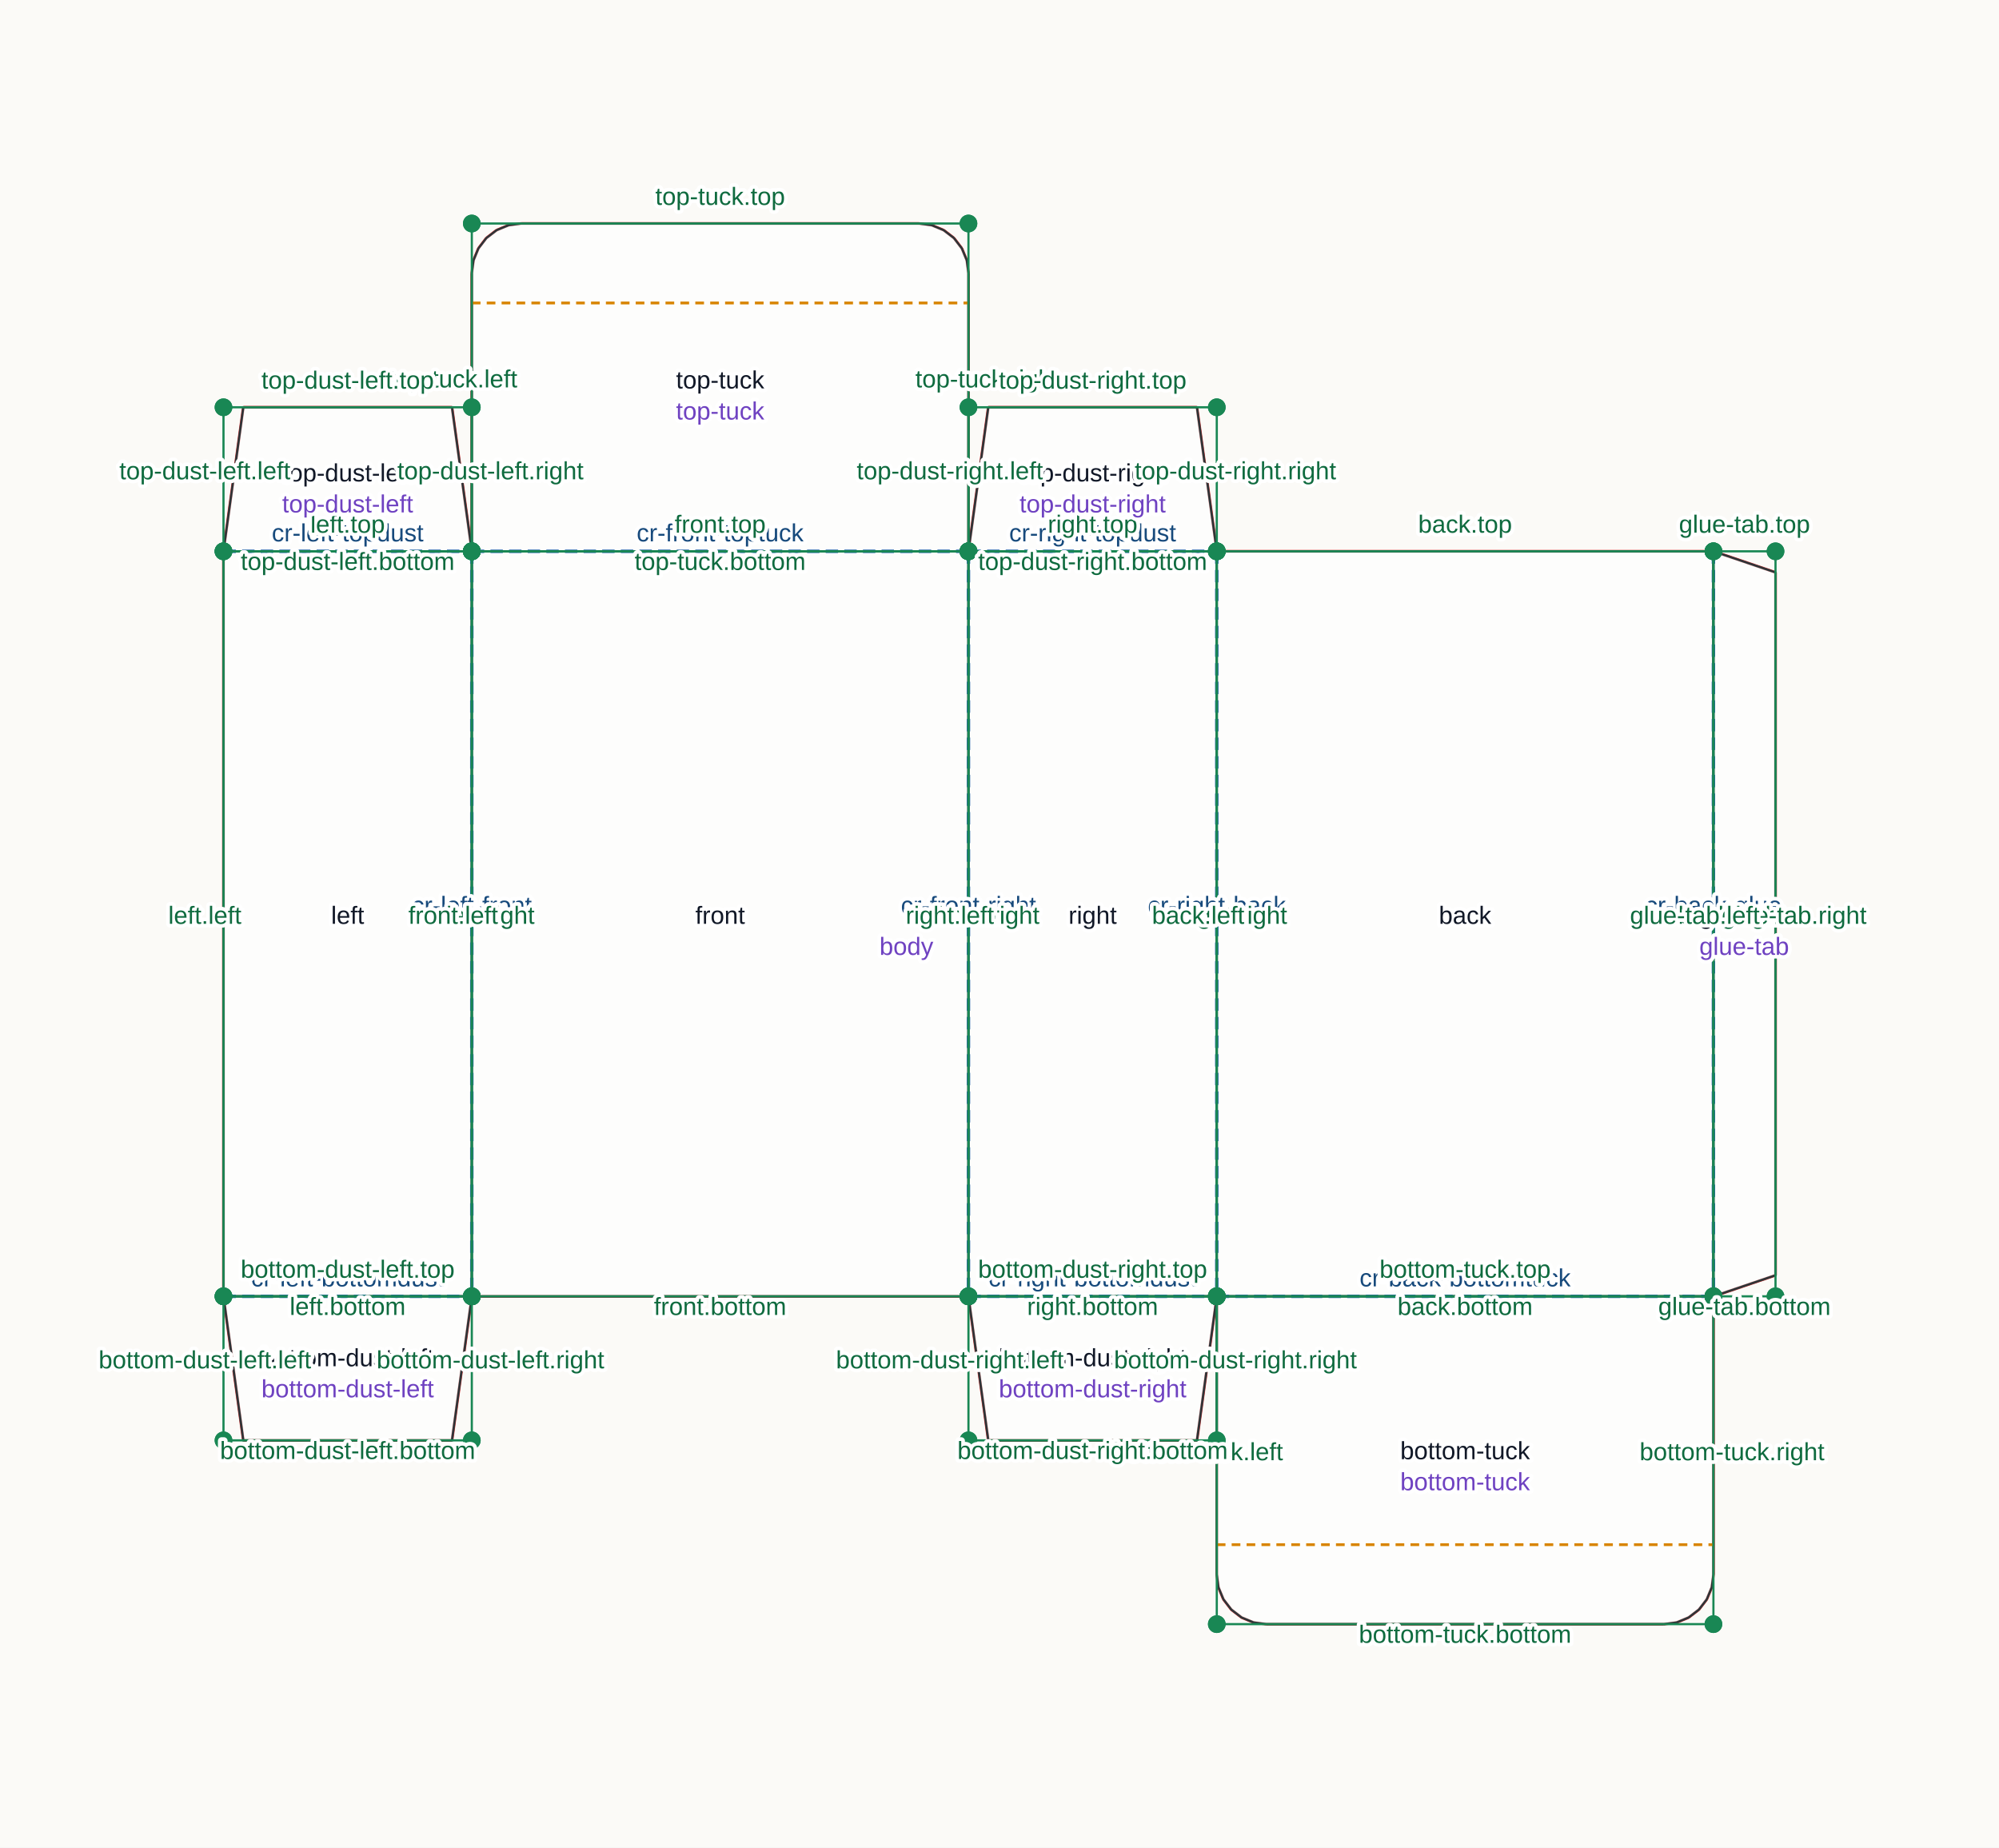
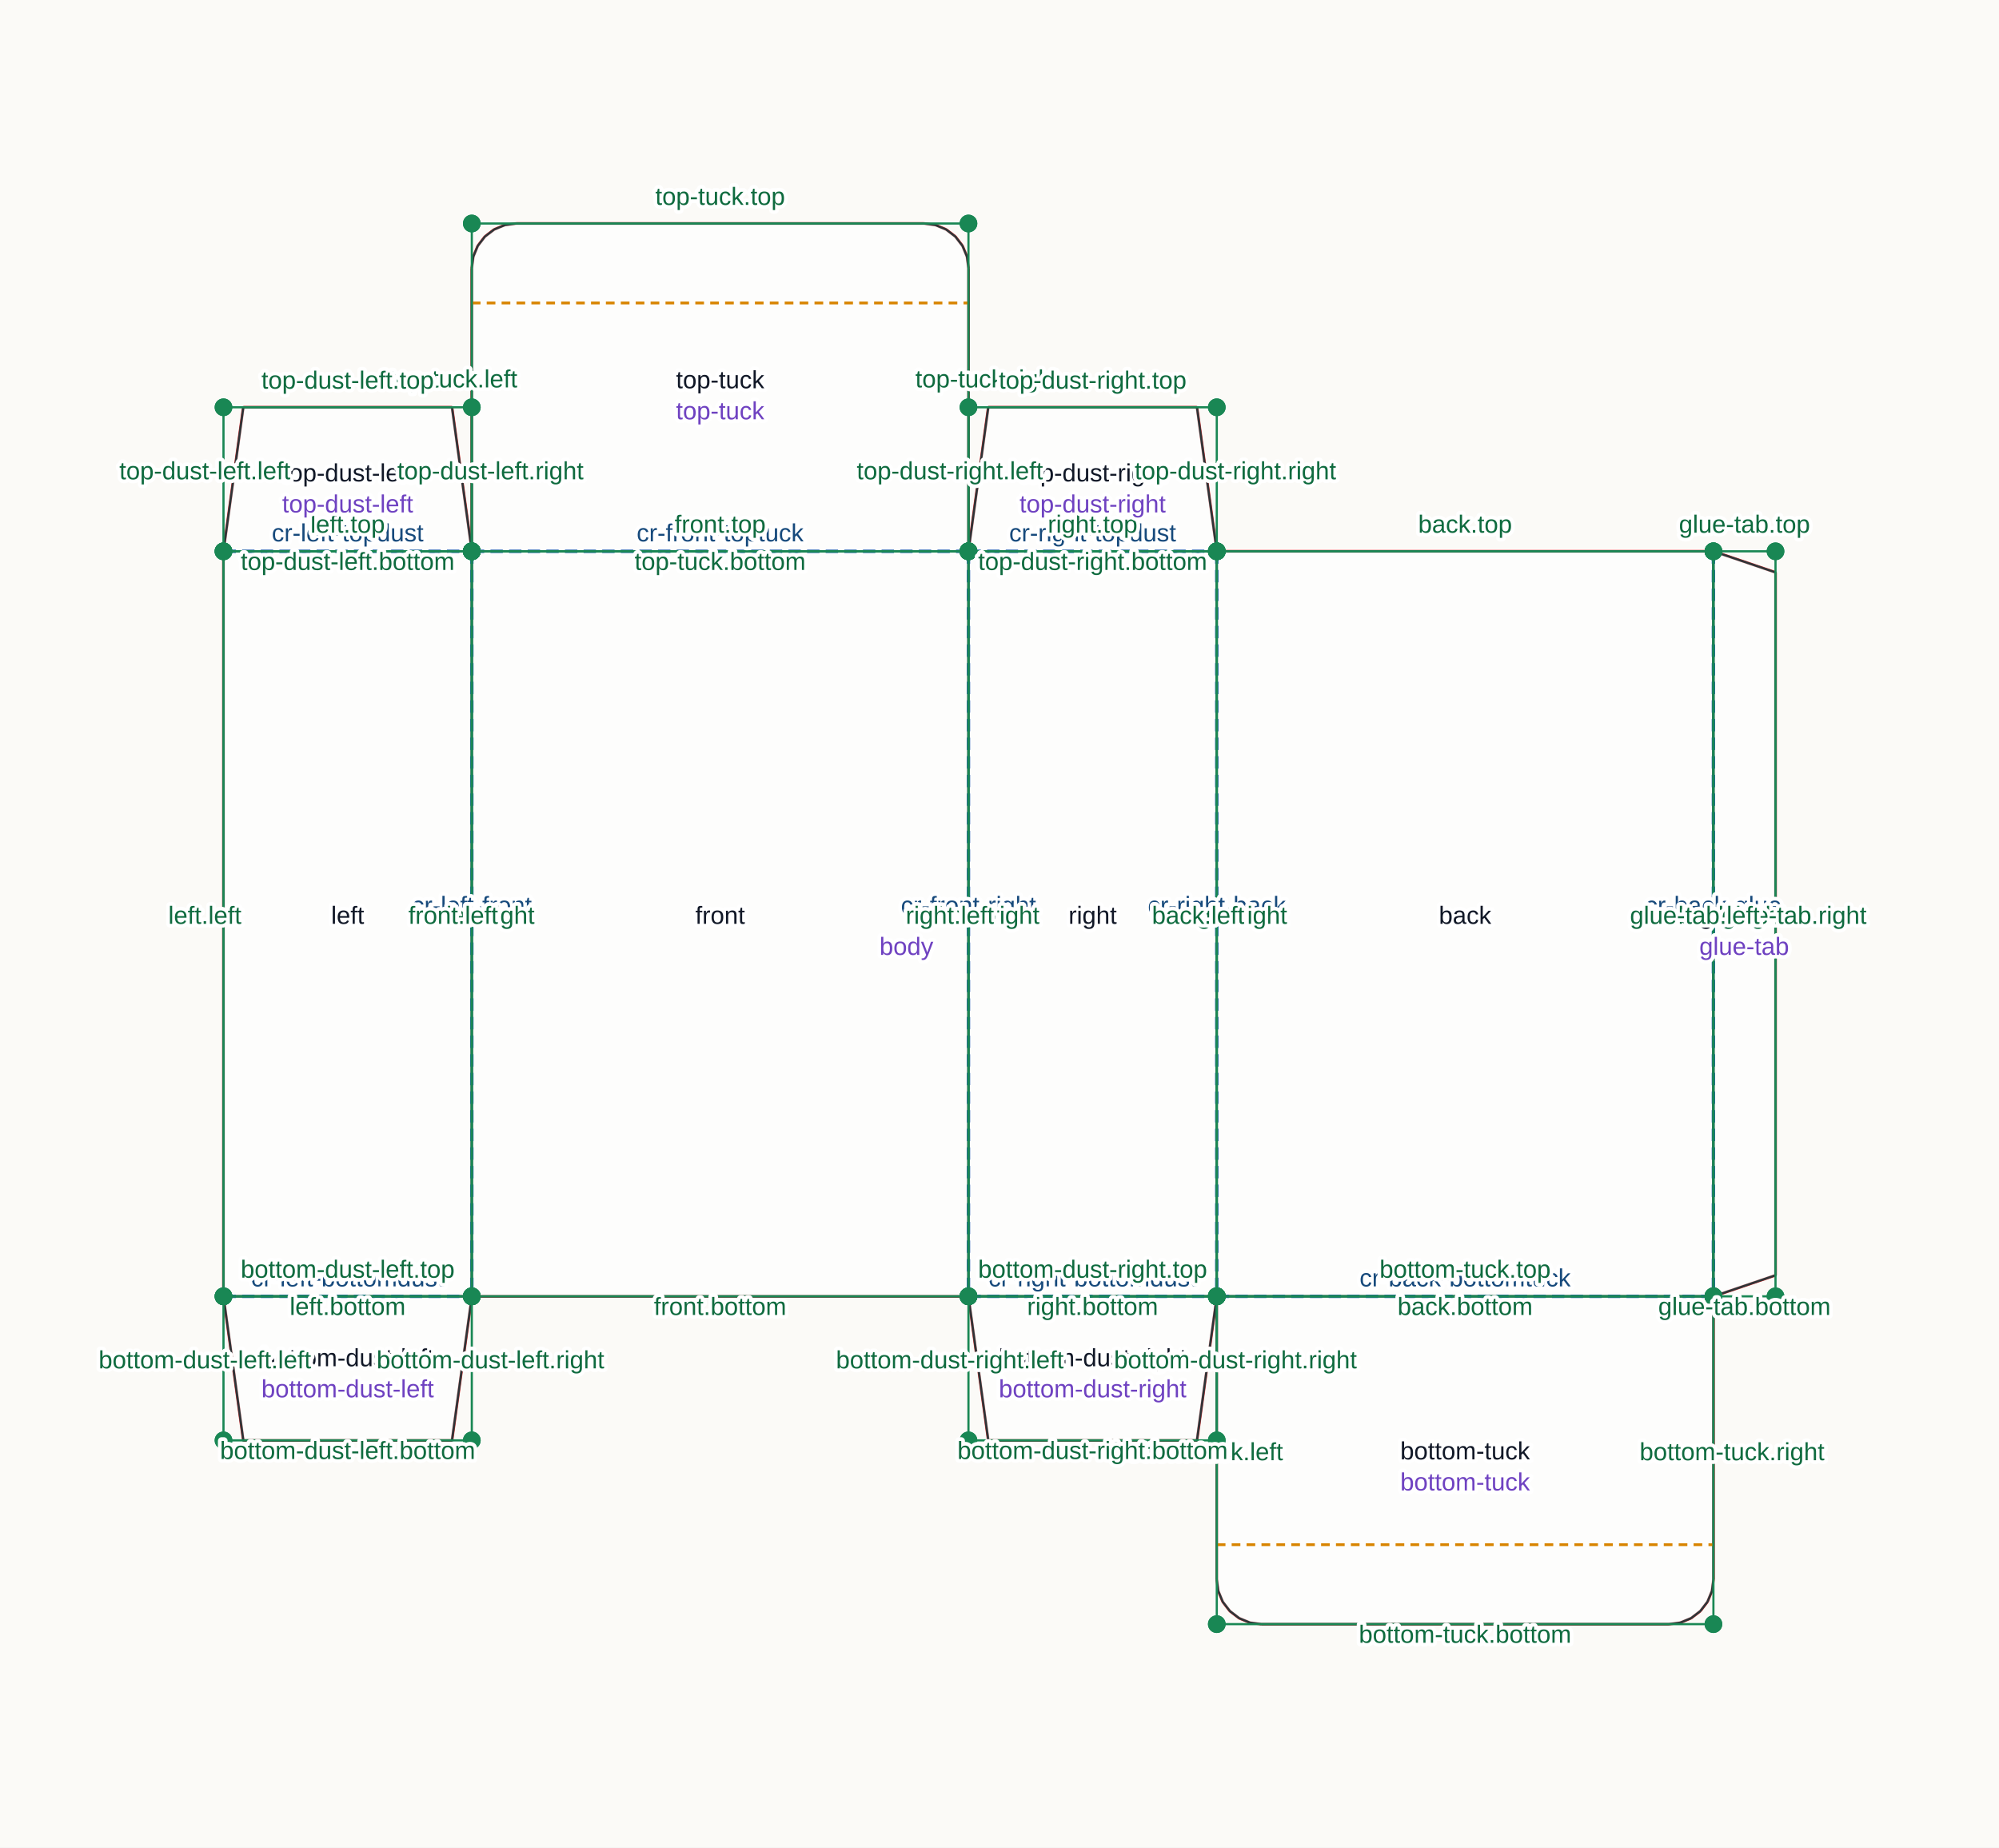
<svg xmlns="http://www.w3.org/2000/svg" width="322mm" height="297.6mm" viewBox="0 0 322 297.6">
  <rect x="0" y="0" width="322" height="297.6" fill="#fbfaf7" />
  <g transform="translate(36 36)">
    <g id="cut-paths" stroke="#d12f2f" stroke-width="0.45" fill="none">
      <polyline points="0,172.8 0,52.8" />
      <polyline points="120,172.8 40,172.8" />
      <polyline points="160,52.8 240,52.8" />
      <polyline points="240,52.8 250,56.2" />
      <polyline points="250,56.2 250,169.4" />
      <polyline points="250,169.4 240,172.8" />
-       <polyline points="40,52.8 40,8" />
-       <polyline points="40,8 40.273,5.929" />
-       <polyline points="40.273,5.929 41.072,4" />
-       <polyline points="41.072,4 42.343,2.343" />
-       <polyline points="42.343,2.343 44,1.072" />
-       <polyline points="44,1.072 45.929,0.273" />
-       <polyline points="45.929,0.273 48,0" />
-       <polyline points="48,0 112,0" />
-       <polyline points="112,0 114.071,0.273" />
-       <polyline points="114.071,0.273 116,1.072" />
-       <polyline points="116,1.072 117.657,2.343" />
-       <polyline points="117.657,2.343 118.928,4" />
-       <polyline points="118.928,4 119.727,5.929" />
-       <polyline points="119.727,5.929 120,8" />
-       <polyline points="120,8 120,52.8" />
+       <polyline points="40,52.8 40,7.2" />
+       <polyline points="40,7.2 40.245,5.337" />
+       <polyline points="40.245,5.337 40.965,3.6" />
+       <polyline points="40.965,3.6 42.109,2.109" />
+       <polyline points="42.109,2.109 43.6,0.965" />
+       <polyline points="43.6,0.965 45.337,0.245" />
+       <polyline points="45.337,0.245 47.2,0" />
+       <polyline points="47.2,0 112.8,0" />
+       <polyline points="112.8,0 114.663,0.245" />
+       <polyline points="114.663,0.245 116.4,0.965" />
+       <polyline points="116.4,0.965 117.891,2.109" />
+       <polyline points="117.891,2.109 119.035,3.6" />
+       <polyline points="119.035,3.6 119.755,5.337" />
+       <polyline points="119.755,5.337 120,7.2" />
+       <polyline points="120,7.2 120,52.8" />
      <polyline points="0,52.8 3.2,29.6" />
      <polyline points="3.2,29.6 36.8,29.6" />
      <polyline points="36.8,29.6 40,52.8" />
      <polyline points="120,52.8 123.2,29.6" />
      <polyline points="123.2,29.6 156.8,29.6" />
      <polyline points="156.8,29.6 160,52.8" />
-       <polyline points="160,172.8 160,217.6" />
-       <polyline points="160,217.6 160.273,219.671" />
-       <polyline points="160.273,219.671 161.072,221.6" />
-       <polyline points="161.072,221.6 162.343,223.257" />
-       <polyline points="162.343,223.257 164,224.528" />
-       <polyline points="164,224.528 165.929,225.327" />
-       <polyline points="165.929,225.327 168,225.6" />
-       <polyline points="168,225.6 232,225.6" />
-       <polyline points="232,225.6 234.071,225.327" />
-       <polyline points="234.071,225.327 236,224.528" />
-       <polyline points="236,224.528 237.657,223.257" />
-       <polyline points="237.657,223.257 238.928,221.6" />
-       <polyline points="238.928,221.6 239.727,219.671" />
-       <polyline points="239.727,219.671 240,217.6" />
-       <polyline points="240,217.6 240,172.8" />
+       <polyline points="160,172.8 160,218.4" />
+       <polyline points="160,218.4 160.245,220.263" />
+       <polyline points="160.245,220.263 160.965,222" />
+       <polyline points="160.965,222 162.109,223.491" />
+       <polyline points="162.109,223.491 163.6,224.635" />
+       <polyline points="163.6,224.635 165.337,225.355" />
+       <polyline points="165.337,225.355 167.2,225.6" />
+       <polyline points="167.2,225.6 232.8,225.6" />
+       <polyline points="232.8,225.6 234.663,225.355" />
+       <polyline points="234.663,225.355 236.4,224.635" />
+       <polyline points="236.4,224.635 237.891,223.491" />
+       <polyline points="237.891,223.491 239.035,222" />
+       <polyline points="239.035,222 239.755,220.263" />
+       <polyline points="239.755,220.263 240,218.4" />
+       <polyline points="240,218.4 240,172.8" />
      <polyline points="0,172.8 3.2,196" />
      <polyline points="3.2,196 36.8,196" />
      <polyline points="36.8,196 40,172.8" />
      <polyline points="120,172.8 123.2,196" />
      <polyline points="123.2,196 156.8,196" />
      <polyline points="156.8,196 160,172.8" />
    </g>
    <g id="face-outlines" fill="rgba(255,255,255,0.6)" stroke="#2f3437" stroke-width="0.35">
      <polygon points="0,52.8 40,52.8 40,172.8 0,172.8" />
      <polygon points="40,52.8 120,52.8 120,172.8 40,172.8" />
      <polygon points="120,52.8 160,52.8 160,172.8 120,172.8" />
      <polygon points="160,52.8 240,52.8 240,172.8 160,172.8" />
      <polygon points="240,52.8 250,56.2 250,169.4 240,172.8" />
-       <polygon points="40,52.8 40,8 40.273,5.929 41.072,4 42.343,2.343 44,1.072 45.929,0.273 48,0 112,0 114.071,0.273 116,1.072 117.657,2.343 118.928,4 119.727,5.929 120,8 120,52.8" />
+       <polygon points="40,52.8 40,7.2 40.245,5.337 40.965,3.6 42.109,2.109 43.6,0.965 45.337,0.245 47.2,0 112.8,0 114.663,0.245 116.4,0.965 117.891,2.109 119.035,3.6 119.755,5.337 120,7.2 120,52.8" />
      <polygon points="0,52.8 3.2,29.6 36.8,29.6 40,52.8" />
      <polygon points="120,52.8 123.2,29.6 156.8,29.6 160,52.8" />
-       <polygon points="160,172.8 160,217.6 160.273,219.671 161.072,221.6 162.343,223.257 164,224.528 165.929,225.327 168,225.6 232,225.6 234.071,225.327 236,224.528 237.657,223.257 238.928,221.6 239.727,219.671 240,217.6 240,172.8" />
+       <polygon points="160,172.8 160,218.4 160.245,220.263 160.965,222 162.109,223.491 163.6,224.635 165.337,225.355 167.2,225.6 232.8,225.6 234.663,225.355 236.4,224.635 237.891,223.491 239.035,222 239.755,220.263 240,218.4 240,172.8" />
      <polygon points="0,172.8 3.2,196 36.8,196 40,172.8" />
      <polygon points="120,172.8 123.2,196 156.8,196 160,172.8" />
    </g>
    <g id="structural-creases" stroke="#2364aa" stroke-width="0.55" stroke-dasharray="2 1">
      <line x1="40" y1="52.8" x2="40" y2="172.8" />
      <line x1="120" y1="52.8" x2="120" y2="172.8" />
      <line x1="160" y1="52.8" x2="160" y2="172.8" />
      <line x1="240" y1="52.8" x2="240" y2="172.8" />
      <line x1="40" y1="52.8" x2="120" y2="52.8" />
      <line x1="0" y1="52.8" x2="40" y2="52.8" />
      <line x1="120" y1="52.8" x2="160" y2="52.8" />
      <line x1="160" y1="172.8" x2="240" y2="172.8" />
      <line x1="0" y1="172.8" x2="40" y2="172.8" />
      <line x1="120" y1="172.8" x2="160" y2="172.8" />
    </g>
    <g id="internal-score-lines" stroke="#d88400" stroke-width="0.45" stroke-dasharray="1.4 1">
      <line x1="40" y1="12.8" x2="120" y2="12.8" />
      <line x1="160" y1="212.8" x2="240" y2="212.8" />
    </g>
    <g id="anchors" stroke="#198754" fill="#198754" stroke-width="0.35">
      <line x1="0" y1="52.8" x2="40" y2="52.8" />
      <circle cx="0" cy="52.8" r="1.25" />
      <circle cx="40" cy="52.8" r="1.25" />
      <line x1="40" y1="52.8" x2="40" y2="172.8" />
      <circle cx="40" cy="52.8" r="1.25" />
      <circle cx="40" cy="172.8" r="1.25" />
      <line x1="0" y1="172.8" x2="40" y2="172.8" />
      <circle cx="0" cy="172.8" r="1.25" />
      <circle cx="40" cy="172.8" r="1.25" />
      <line x1="0" y1="52.8" x2="0" y2="172.8" />
      <circle cx="0" cy="52.8" r="1.25" />
      <circle cx="0" cy="172.8" r="1.25" />
      <line x1="40" y1="52.8" x2="120" y2="52.8" />
      <circle cx="40" cy="52.8" r="1.25" />
      <circle cx="120" cy="52.8" r="1.25" />
      <line x1="120" y1="52.8" x2="120" y2="172.8" />
      <circle cx="120" cy="52.8" r="1.25" />
      <circle cx="120" cy="172.8" r="1.25" />
      <line x1="40" y1="172.8" x2="120" y2="172.8" />
      <circle cx="40" cy="172.8" r="1.25" />
      <circle cx="120" cy="172.8" r="1.25" />
      <line x1="40" y1="52.8" x2="40" y2="172.8" />
      <circle cx="40" cy="52.8" r="1.25" />
      <circle cx="40" cy="172.8" r="1.25" />
      <line x1="120" y1="52.8" x2="160" y2="52.8" />
      <circle cx="120" cy="52.8" r="1.25" />
      <circle cx="160" cy="52.8" r="1.25" />
      <line x1="160" y1="52.8" x2="160" y2="172.8" />
      <circle cx="160" cy="52.8" r="1.25" />
      <circle cx="160" cy="172.8" r="1.25" />
      <line x1="120" y1="172.8" x2="160" y2="172.8" />
      <circle cx="120" cy="172.8" r="1.25" />
      <circle cx="160" cy="172.8" r="1.25" />
      <line x1="120" y1="52.8" x2="120" y2="172.8" />
      <circle cx="120" cy="52.8" r="1.25" />
      <circle cx="120" cy="172.8" r="1.25" />
      <line x1="160" y1="52.8" x2="240" y2="52.8" />
      <circle cx="160" cy="52.8" r="1.25" />
      <circle cx="240" cy="52.8" r="1.25" />
      <line x1="240" y1="52.8" x2="240" y2="172.8" />
      <circle cx="240" cy="52.8" r="1.25" />
      <circle cx="240" cy="172.8" r="1.25" />
      <line x1="160" y1="172.8" x2="240" y2="172.8" />
      <circle cx="160" cy="172.8" r="1.25" />
      <circle cx="240" cy="172.8" r="1.25" />
      <line x1="160" y1="52.8" x2="160" y2="172.8" />
      <circle cx="160" cy="52.8" r="1.25" />
      <circle cx="160" cy="172.8" r="1.25" />
      <line x1="240" y1="52.8" x2="250" y2="52.8" />
      <circle cx="240" cy="52.8" r="1.25" />
      <circle cx="250" cy="52.8" r="1.25" />
      <line x1="250" y1="52.8" x2="250" y2="172.8" />
      <circle cx="250" cy="52.8" r="1.25" />
      <circle cx="250" cy="172.8" r="1.25" />
      <line x1="240" y1="172.8" x2="250" y2="172.8" />
      <circle cx="240" cy="172.8" r="1.25" />
      <circle cx="250" cy="172.8" r="1.25" />
      <line x1="240" y1="52.8" x2="240" y2="172.8" />
      <circle cx="240" cy="52.8" r="1.25" />
      <circle cx="240" cy="172.8" r="1.25" />
      <line x1="40" y1="0" x2="120" y2="0" />
      <circle cx="40" cy="0" r="1.25" />
      <circle cx="120" cy="0" r="1.25" />
      <line x1="120" y1="0" x2="120" y2="52.8" />
      <circle cx="120" cy="0" r="1.25" />
      <circle cx="120" cy="52.8" r="1.25" />
      <line x1="40" y1="52.8" x2="120" y2="52.8" />
      <circle cx="40" cy="52.8" r="1.25" />
      <circle cx="120" cy="52.8" r="1.25" />
      <line x1="40" y1="0" x2="40" y2="52.8" />
      <circle cx="40" cy="0" r="1.25" />
      <circle cx="40" cy="52.8" r="1.25" />
      <line x1="0" y1="29.6" x2="40" y2="29.6" />
      <circle cx="0" cy="29.6" r="1.25" />
      <circle cx="40" cy="29.6" r="1.25" />
      <line x1="40" y1="29.6" x2="40" y2="52.8" />
      <circle cx="40" cy="29.6" r="1.25" />
      <circle cx="40" cy="52.8" r="1.25" />
      <line x1="0" y1="52.8" x2="40" y2="52.8" />
      <circle cx="0" cy="52.8" r="1.25" />
      <circle cx="40" cy="52.8" r="1.25" />
      <line x1="0" y1="29.6" x2="0" y2="52.8" />
      <circle cx="0" cy="29.6" r="1.25" />
      <circle cx="0" cy="52.8" r="1.25" />
      <line x1="120" y1="29.6" x2="160" y2="29.6" />
      <circle cx="120" cy="29.6" r="1.25" />
      <circle cx="160" cy="29.6" r="1.25" />
      <line x1="160" y1="29.6" x2="160" y2="52.8" />
      <circle cx="160" cy="29.6" r="1.25" />
      <circle cx="160" cy="52.8" r="1.25" />
      <line x1="120" y1="52.8" x2="160" y2="52.8" />
      <circle cx="120" cy="52.8" r="1.25" />
      <circle cx="160" cy="52.8" r="1.25" />
      <line x1="120" y1="29.6" x2="120" y2="52.8" />
      <circle cx="120" cy="29.6" r="1.25" />
      <circle cx="120" cy="52.8" r="1.25" />
      <line x1="160" y1="172.8" x2="240" y2="172.8" />
      <circle cx="160" cy="172.8" r="1.25" />
      <circle cx="240" cy="172.8" r="1.25" />
      <line x1="240" y1="172.8" x2="240" y2="225.6" />
      <circle cx="240" cy="172.8" r="1.25" />
      <circle cx="240" cy="225.6" r="1.25" />
      <line x1="160" y1="225.6" x2="240" y2="225.6" />
      <circle cx="160" cy="225.6" r="1.25" />
      <circle cx="240" cy="225.6" r="1.25" />
      <line x1="160" y1="172.8" x2="160" y2="225.6" />
      <circle cx="160" cy="172.8" r="1.25" />
      <circle cx="160" cy="225.6" r="1.25" />
      <line x1="0" y1="172.8" x2="40" y2="172.8" />
      <circle cx="0" cy="172.8" r="1.25" />
      <circle cx="40" cy="172.8" r="1.25" />
      <line x1="40" y1="172.8" x2="40" y2="196" />
      <circle cx="40" cy="172.8" r="1.25" />
      <circle cx="40" cy="196" r="1.25" />
      <line x1="0" y1="196" x2="40" y2="196" />
      <circle cx="0" cy="196" r="1.25" />
      <circle cx="40" cy="196" r="1.25" />
      <line x1="0" y1="172.8" x2="0" y2="196" />
      <circle cx="0" cy="172.8" r="1.25" />
      <circle cx="0" cy="196" r="1.25" />
      <line x1="120" y1="172.8" x2="160" y2="172.8" />
      <circle cx="120" cy="172.8" r="1.25" />
      <circle cx="160" cy="172.8" r="1.25" />
      <line x1="160" y1="172.8" x2="160" y2="196" />
      <circle cx="160" cy="172.8" r="1.25" />
      <circle cx="160" cy="196" r="1.25" />
      <line x1="120" y1="196" x2="160" y2="196" />
      <circle cx="120" cy="196" r="1.25" />
      <circle cx="160" cy="196" r="1.25" />
      <line x1="120" y1="172.8" x2="120" y2="196" />
      <circle cx="120" cy="172.8" r="1.25" />
      <circle cx="120" cy="196" r="1.25" />
    </g>
    <g id="face-labels" fill="#111827" style="font-family:Arial, sans-serif;font-size:4px;paint-order:stroke;stroke:#fff;stroke-width:1.2px;stroke-linejoin:round;">
      <text x="20" y="112.8" text-anchor="middle">left</text>
      <text x="80" y="112.8" text-anchor="middle">front</text>
      <text x="140" y="112.8" text-anchor="middle">right</text>
      <text x="200" y="112.8" text-anchor="middle">back</text>
      <text x="244.951" y="112.8" text-anchor="middle">glue-tab</text>
-       <text x="80" y="26.568" text-anchor="middle">top-tuck</text>
+       <text x="80" y="26.537" text-anchor="middle">top-tuck</text>
      <text x="20" y="41.536" text-anchor="middle">top-dust-left</text>
      <text x="140" y="41.536" text-anchor="middle">top-dust-right</text>
-       <text x="200" y="199.032" text-anchor="middle">bottom-tuck</text>
+       <text x="200" y="199.063" text-anchor="middle">bottom-tuck</text>
      <text x="20" y="184.064" text-anchor="middle">bottom-dust-left</text>
      <text x="140" y="184.064" text-anchor="middle">bottom-dust-right</text>
    </g>
    <g id="crease-labels" fill="#174a7c" style="font-family:Arial, sans-serif;font-size:4px;paint-order:stroke;stroke:#fff;stroke-width:1.2px;stroke-linejoin:round;">
      <text x="40" y="111.2" text-anchor="middle">cr-left-front</text>
      <text x="120" y="111.2" text-anchor="middle">cr-front-right</text>
      <text x="160" y="111.2" text-anchor="middle">cr-right-back</text>
      <text x="240" y="111.2" text-anchor="middle">cr-back-glue</text>
      <text x="80" y="51.2" text-anchor="middle">cr-front-toptuck</text>
      <text x="20" y="51.2" text-anchor="middle">cr-left-topdust</text>
      <text x="140" y="51.2" text-anchor="middle">cr-right-topdust</text>
      <text x="200" y="171.2" text-anchor="middle">cr-back-bottomtuck</text>
      <text x="20" y="171.2" text-anchor="middle">cr-left-bottomdust</text>
      <text x="140" y="171.2" text-anchor="middle">cr-right-bottomdust</text>
    </g>
    <g id="anchor-labels" fill="#0f6b3f" style="font-family:Arial, sans-serif;font-size:4px;paint-order:stroke;stroke:#fff;stroke-width:1.2px;stroke-linejoin:round;">
      <text x="20" y="49.8" text-anchor="middle">left.top</text>
      <text x="43" y="112.8" text-anchor="middle">left.right</text>
      <text x="20" y="175.8" text-anchor="middle">left.bottom</text>
      <text x="-3" y="112.8" text-anchor="middle">left.left</text>
      <text x="80" y="49.8" text-anchor="middle">front.top</text>
      <text x="123" y="112.8" text-anchor="middle">front.right</text>
      <text x="80" y="175.8" text-anchor="middle">front.bottom</text>
      <text x="37" y="112.8" text-anchor="middle">front.left</text>
      <text x="140" y="49.8" text-anchor="middle">right.top</text>
      <text x="163" y="112.8" text-anchor="middle">right.right</text>
      <text x="140" y="175.8" text-anchor="middle">right.bottom</text>
      <text x="117" y="112.8" text-anchor="middle">right.left</text>
      <text x="200" y="49.8" text-anchor="middle">back.top</text>
      <text x="243" y="112.8" text-anchor="middle">back.right</text>
      <text x="200" y="175.8" text-anchor="middle">back.bottom</text>
      <text x="157" y="112.8" text-anchor="middle">back.left</text>
      <text x="245" y="49.8" text-anchor="middle">glue-tab.top</text>
      <text x="253" y="112.8" text-anchor="middle">glue-tab.right</text>
      <text x="245" y="175.8" text-anchor="middle">glue-tab.bottom</text>
      <text x="237" y="112.8" text-anchor="middle">glue-tab.left</text>
      <text x="80" y="-3" text-anchor="middle">top-tuck.top</text>
      <text x="123" y="26.4" text-anchor="middle">top-tuck.right</text>
      <text x="80" y="55.8" text-anchor="middle">top-tuck.bottom</text>
      <text x="37" y="26.4" text-anchor="middle">top-tuck.left</text>
      <text x="20" y="26.6" text-anchor="middle">top-dust-left.top</text>
      <text x="43" y="41.2" text-anchor="middle">top-dust-left.right</text>
      <text x="20" y="55.8" text-anchor="middle">top-dust-left.bottom</text>
      <text x="-3" y="41.2" text-anchor="middle">top-dust-left.left</text>
      <text x="140" y="26.6" text-anchor="middle">top-dust-right.top</text>
      <text x="163" y="41.2" text-anchor="middle">top-dust-right.right</text>
      <text x="140" y="55.8" text-anchor="middle">top-dust-right.bottom</text>
      <text x="117" y="41.2" text-anchor="middle">top-dust-right.left</text>
      <text x="200" y="169.8" text-anchor="middle">bottom-tuck.top</text>
      <text x="243" y="199.2" text-anchor="middle">bottom-tuck.right</text>
      <text x="200" y="228.6" text-anchor="middle">bottom-tuck.bottom</text>
      <text x="157" y="199.2" text-anchor="middle">bottom-tuck.left</text>
      <text x="20" y="169.8" text-anchor="middle">bottom-dust-left.top</text>
      <text x="43" y="184.4" text-anchor="middle">bottom-dust-left.right</text>
      <text x="20" y="199" text-anchor="middle">bottom-dust-left.bottom</text>
      <text x="-3" y="184.4" text-anchor="middle">bottom-dust-left.left</text>
      <text x="140" y="169.8" text-anchor="middle">bottom-dust-right.top</text>
      <text x="163" y="184.4" text-anchor="middle">bottom-dust-right.right</text>
      <text x="140" y="199" text-anchor="middle">bottom-dust-right.bottom</text>
      <text x="117" y="184.4" text-anchor="middle">bottom-dust-right.left</text>
    </g>
    <g id="part-labels" fill="#6f42c1" style="font-family:Arial, sans-serif;font-size:4px;paint-order:stroke;stroke:#fff;stroke-width:1.2px;stroke-linejoin:round;">
      <text x="110" y="117.8" text-anchor="middle">body</text>
      <text x="244.951" y="117.8" text-anchor="middle">glue-tab</text>
-       <text x="80" y="31.568" text-anchor="middle">top-tuck</text>
+       <text x="80" y="31.537" text-anchor="middle">top-tuck</text>
      <text x="20" y="46.536" text-anchor="middle">top-dust-left</text>
      <text x="140" y="46.536" text-anchor="middle">top-dust-right</text>
-       <text x="200" y="204.032" text-anchor="middle">bottom-tuck</text>
+       <text x="200" y="204.063" text-anchor="middle">bottom-tuck</text>
      <text x="20" y="189.064" text-anchor="middle">bottom-dust-left</text>
      <text x="140" y="189.064" text-anchor="middle">bottom-dust-right</text>
    </g>
  </g>
</svg>
